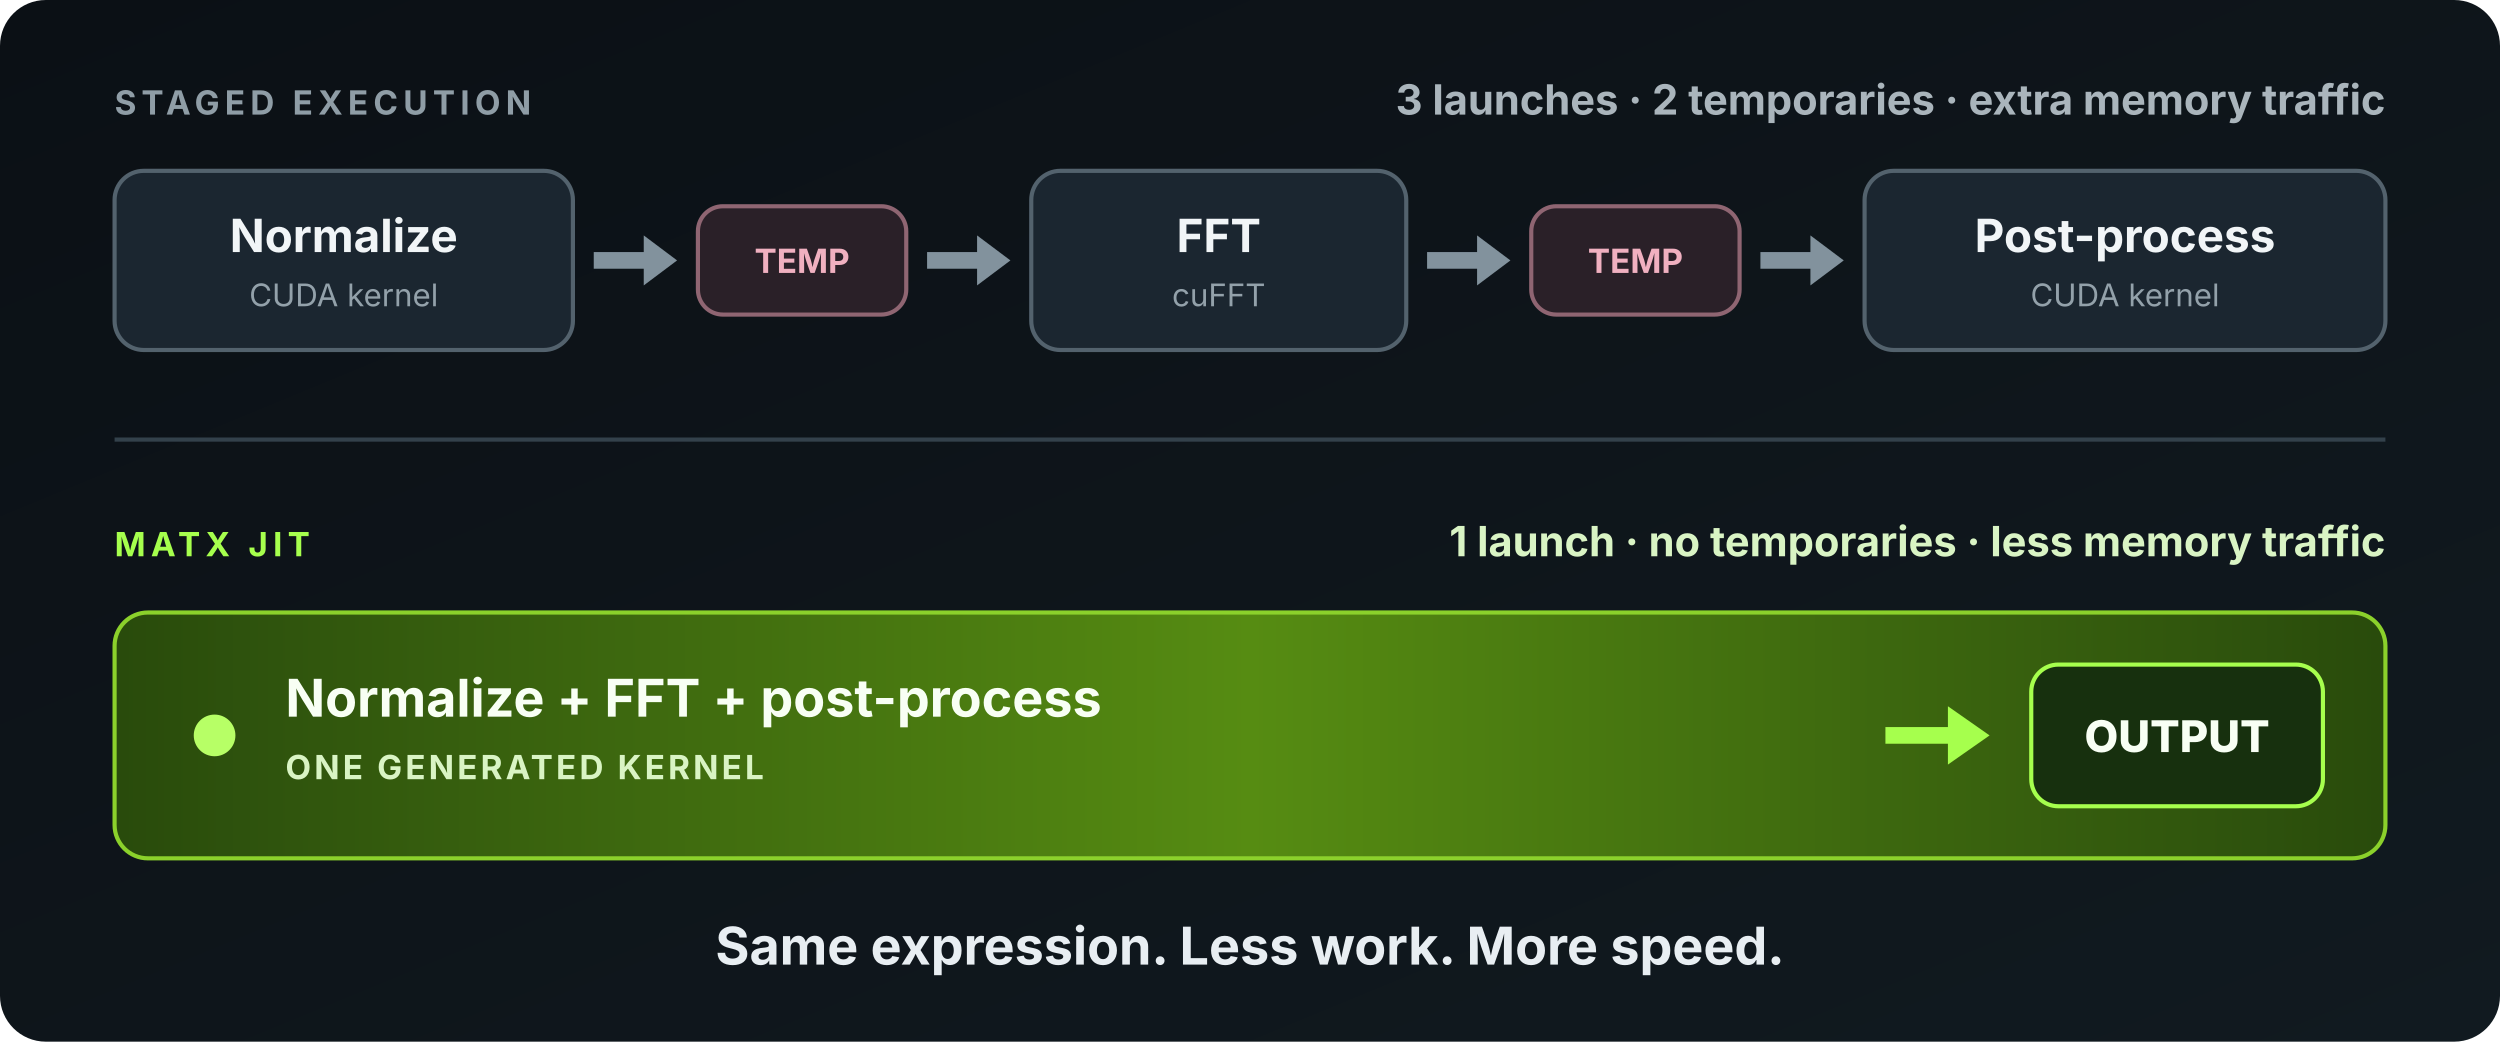
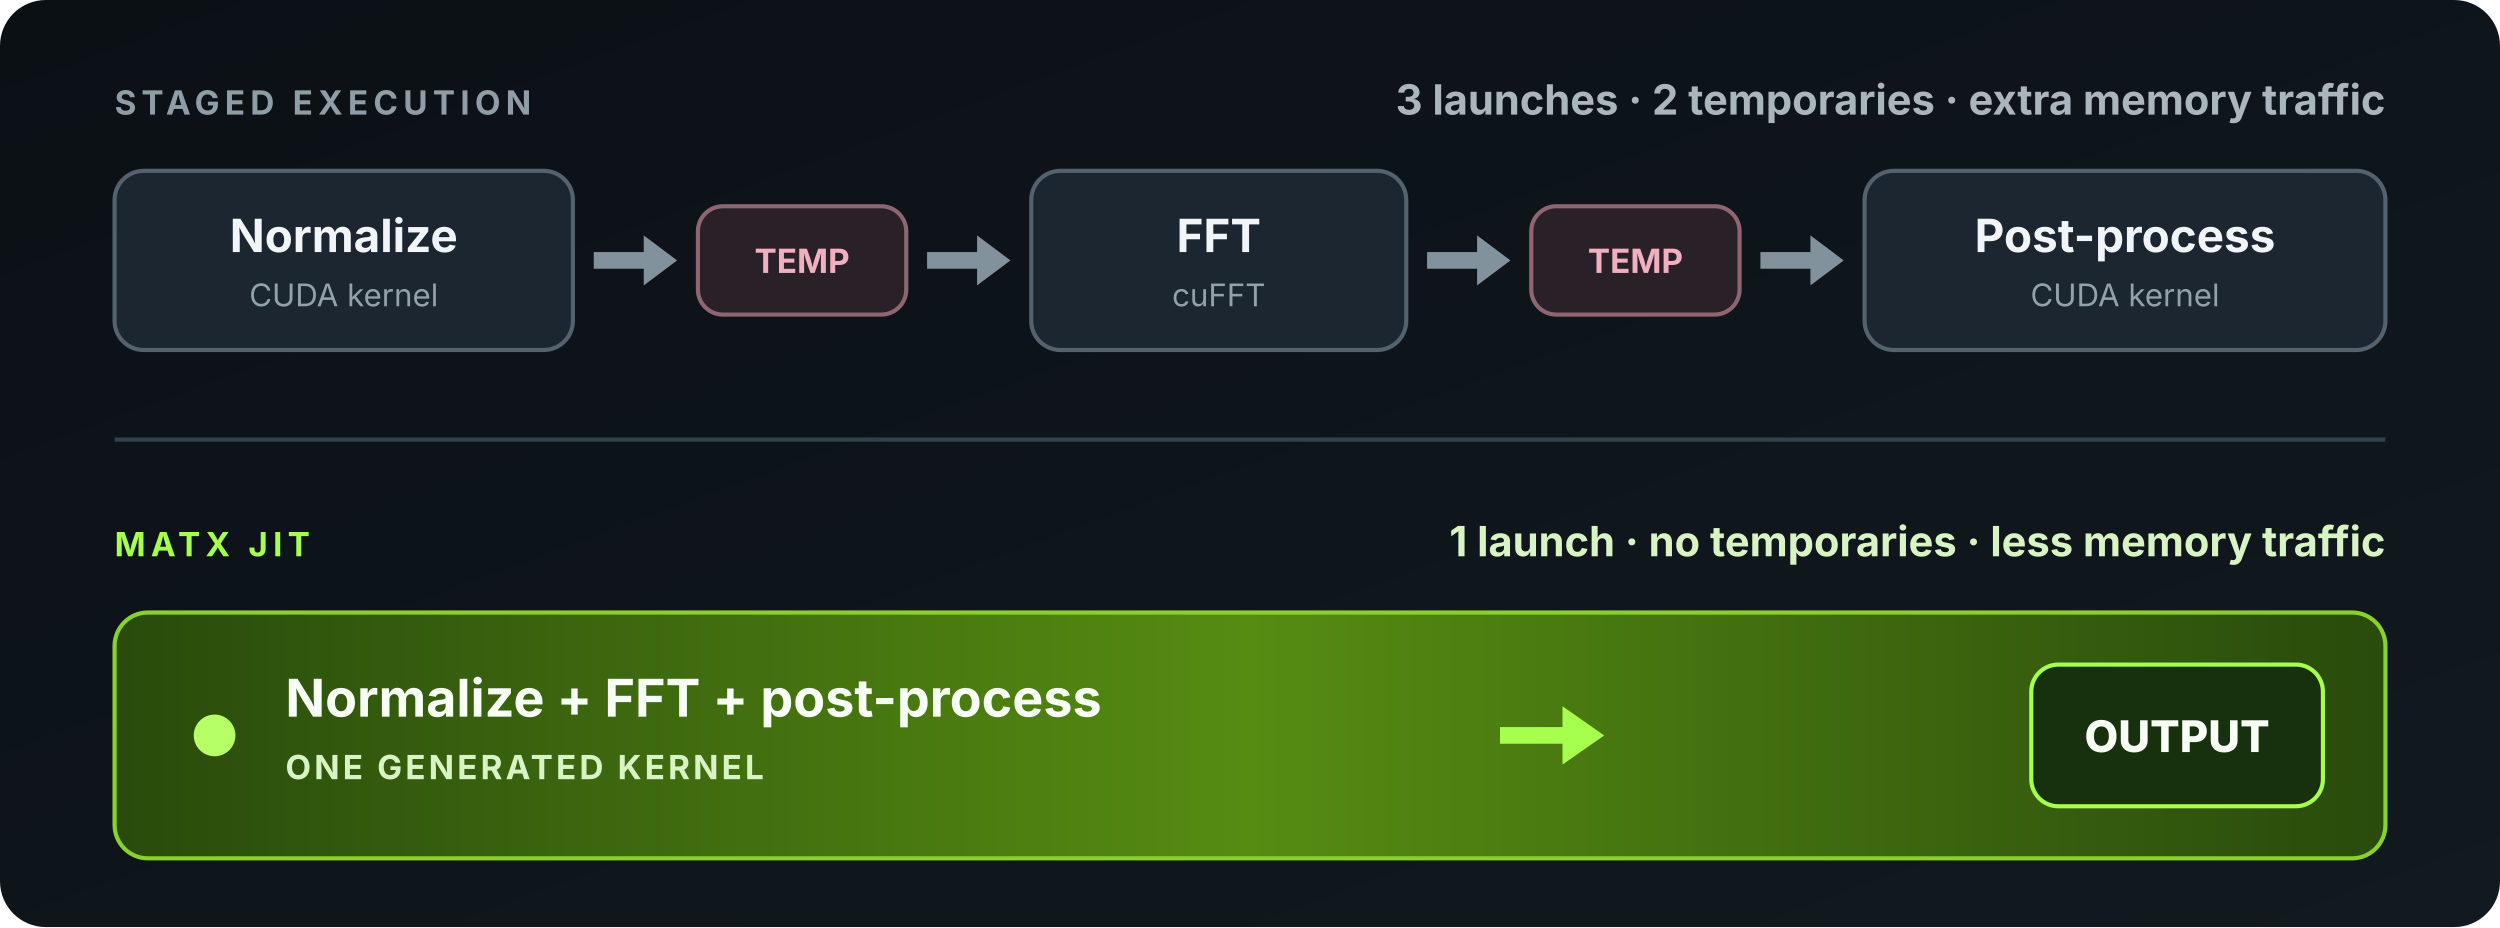
- <svg xmlns="http://www.w3.org/2000/svg" width="1200" height="500" viewBox="0 0 1200 500" role="img" aria-labelledby="title desc">
+ <svg xmlns="http://www.w3.org/2000/svg" width="1200" height="445" viewBox="0 0 1200 445" role="img" aria-labelledby="title desc">
  <defs>
    <linearGradient id="bg" x1="0" y1="0" x2="1" y2="1">
      <stop offset="0" stop-color="#0b1015" />
      <stop offset="1" stop-color="#111a20" />
    </linearGradient>
    <linearGradient id="fused" x1="0" y1="0" x2="1" y2="0">
      <stop offset="0" stop-color="#294b0c" />
      <stop offset=".5" stop-color="#568c12" />
      <stop offset="1" stop-color="#294b0c" />
    </linearGradient>
  </defs>
-   <rect width="1200" height="500" rx="22" fill="url(#bg)" />
+   <rect width="1200" height="445" rx="22" fill="url(#bg)" />
  <g font-family="Inter,Segoe UI,Arial,sans-serif">
    <text x="55" y="55" fill="#8f9da6" font-size="16" font-weight="750" letter-spacing="2.5">STAGED EXECUTION</text>
    <text x="1145" y="55" text-anchor="end" fill="#aab5bc" font-size="20" font-weight="700">3 launches  ·  2 temporaries  ·  extra memory traffic</text>
    <g transform="translate(55 82)">
      <rect width="220" height="86" rx="14" fill="#1b2630" stroke="#53626d" stroke-width="2" />
      <text x="110" y="39" text-anchor="middle" fill="#f1f5f7" font-size="22" font-weight="750">Normalize</text>
      <text x="110" y="65" text-anchor="middle" fill="#93a1aa" font-size="15">CUDA kernel</text>
      <path d="M230 39h24v-8l16 12-16 12v-8h-24z" fill="#82929d" />
      <rect x="280" y="17" width="100" height="52" rx="12" fill="#2a2028" stroke="#8f6572" stroke-width="2" />
      <text x="330" y="49" text-anchor="middle" fill="#f0b0c0" font-size="16" font-weight="750">TEMP</text>
      <path d="M390 39h24v-8l16 12-16 12v-8h-24z" fill="#82929d" />
      <rect x="440" width="180" height="86" rx="14" fill="#1b2630" stroke="#53626d" stroke-width="2" />
      <text x="530" y="39" text-anchor="middle" fill="#f1f5f7" font-size="22" font-weight="750">FFT</text>
      <text x="530" y="65" text-anchor="middle" fill="#93a1aa" font-size="15">cuFFT</text>
      <path d="M630 39h24v-8l16 12-16 12v-8h-24z" fill="#82929d" />
      <rect x="680" y="17" width="100" height="52" rx="12" fill="#2a2028" stroke="#8f6572" stroke-width="2" />
      <text x="730" y="49" text-anchor="middle" fill="#f0b0c0" font-size="16" font-weight="750">TEMP</text>
      <path d="M790 39h24v-8l16 12-16 12v-8h-24z" fill="#82929d" />
      <rect x="840" width="250" height="86" rx="14" fill="#1b2630" stroke="#53626d" stroke-width="2" />
      <text x="965" y="39" text-anchor="middle" fill="#f1f5f7" font-size="22" font-weight="750">Post-process</text>
      <text x="965" y="65" text-anchor="middle" fill="#93a1aa" font-size="15">CUDA kernel</text>
    </g>
    <path d="M55 211h1090" stroke="#33414b" stroke-width="2" />
    <text x="55" y="267" fill="#a6ff4d" font-size="16" font-weight="750" letter-spacing="2.5">MATX JIT</text>
    <text x="1145" y="267" text-anchor="end" fill="#d9f4c4" font-size="20" font-weight="700">1 launch  ·  no temporaries  ·  less memory traffic</text>
    <g transform="translate(55 294)">
      <rect width="1090" height="118" rx="16" fill="url(#fused)" stroke="#8bd12b" stroke-width="2" />
      <circle cx="48" cy="59" r="10" fill="#b7ff66" />
      <text x="82" y="50" fill="#f8fff4" font-size="25" font-weight="750">Normalize  +  FFT  +  post-process</text>
      <text x="82" y="80" fill="#d9f4c4" font-size="16" font-weight="750" letter-spacing="1.5">ONE GENERATED KERNEL</text>
-       <path d="M850 55h30v-10l20 14-20 14v-10h-30z" fill="#a6ff4d" />
+       <path d="M665 55h30v-10l20 14-20 14v-10h-30z" fill="#a6ff4d" />
      <rect x="920" y="25" width="140" height="68" rx="13" fill="#17300e" stroke="#a6ff4d" stroke-width="2" />
      <text x="990" y="67" text-anchor="middle" fill="#f8fff4" font-size="21" font-weight="800">OUTPUT</text>
    </g>
-     <text x="600" y="463" text-anchor="middle" fill="#e8eef2" font-size="25" font-weight="750">Same expression. Less work. More speed.</text>
  </g>
</svg>
